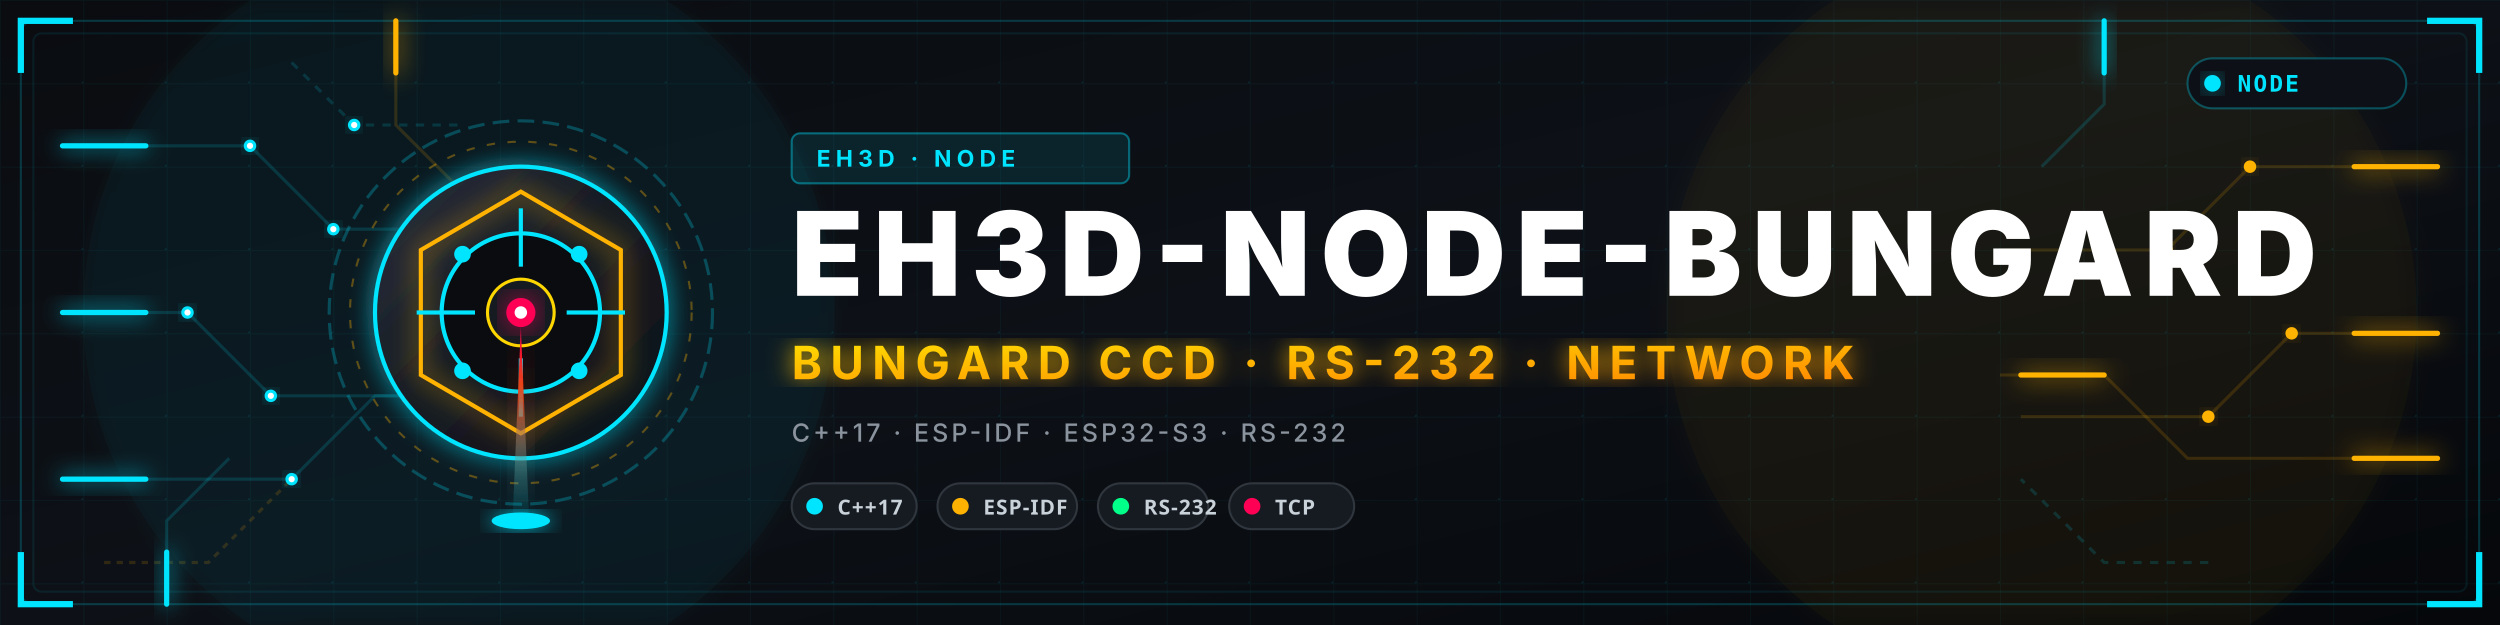
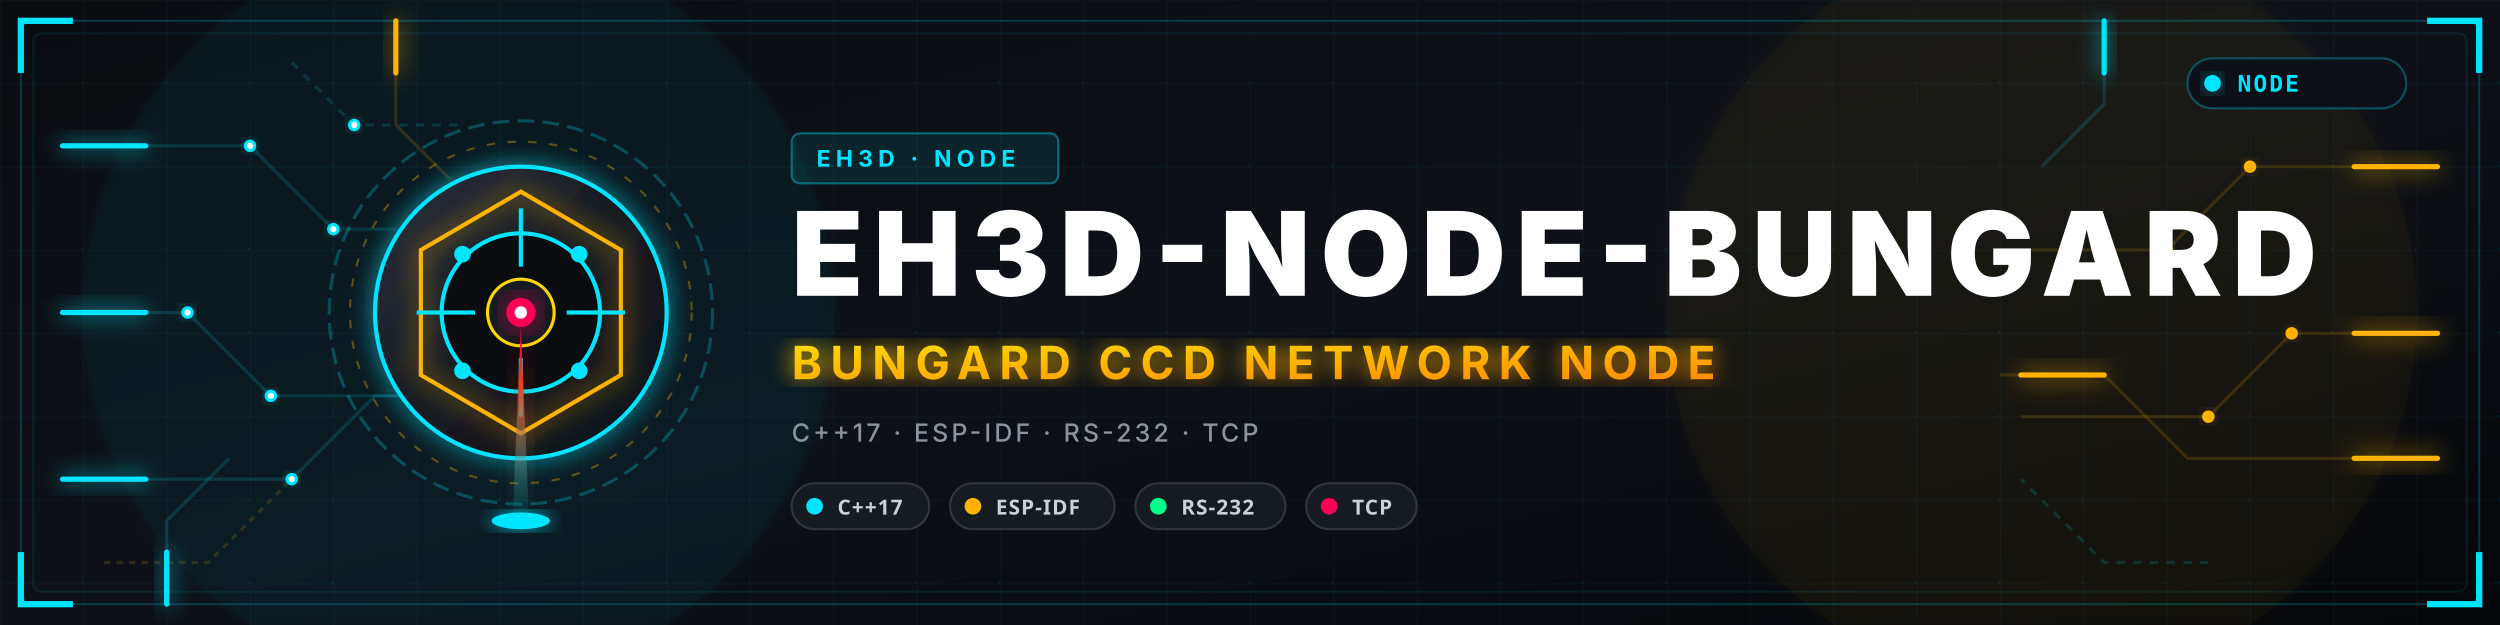
<svg xmlns="http://www.w3.org/2000/svg" viewBox="0 0 1200 300" width="100%" height="100%">
  <defs>
    <linearGradient id="bgGlow" x1="0%" y1="0%" x2="100%" y2="100%">
      <stop offset="0%" stop-color="#0A0C10" />
      <stop offset="50%" stop-color="#0D1117" />
      <stop offset="100%" stop-color="#05070A" />
    </linearGradient>
    <linearGradient id="cyanGlow" x1="0%" y1="0%" x2="100%" y2="0%">
      <stop offset="0%" stop-color="#00E5FF" stop-opacity="0.8" />
      <stop offset="100%" stop-color="#0088FF" stop-opacity="0.9" />
    </linearGradient>
    <linearGradient id="goldGlow" x1="0%" y1="0%" x2="100%" y2="100%">
      <stop offset="0%" stop-color="#FFD700" />
      <stop offset="100%" stop-color="#FF8C00" />
    </linearGradient>
    <linearGradient id="laserBeam" x1="0%" y1="0%" x2="0%" y2="100%">
      <stop offset="0%" stop-color="#FF0055" stop-opacity="1" />
      <stop offset="30%" stop-color="#FF3300" stop-opacity="0.9" />
      <stop offset="100%" stop-color="#00E5FF" stop-opacity="0" />
    </linearGradient>
    <linearGradient id="metalGradient" x1="0%" y1="0%" x2="100%" y2="100%">
      <stop offset="0%" stop-color="#2A303C" />
      <stop offset="50%" stop-color="#161B22" />
      <stop offset="100%" stop-color="#0D1117" />
    </linearGradient>
    <filter id="glowCyan" x="-20%" y="-20%" width="140%" height="140%">
      <feGaussianBlur stdDeviation="5" result="blur" />
      <feMerge>
        <feMergeNode in="blur" />
        <feMergeNode in="SourceGraphic" />
      </feMerge>
    </filter>
    <filter id="glowGold" x="-20%" y="-20%" width="140%" height="140%">
      <feGaussianBlur stdDeviation="6" result="blur" />
      <feMerge>
        <feMergeNode in="blur" />
        <feMergeNode in="SourceGraphic" />
      </feMerge>
    </filter>
    <filter id="glowLaser" x="-30%" y="-30%" width="160%" height="160%">
      <feGaussianBlur stdDeviation="8" result="blur" />
      <feMerge>
        <feMergeNode in="blur" />
        <feMergeNode in="SourceGraphic" />
      </feMerge>
    </filter>
    <pattern id="cyberGrid" width="40" height="40" patternUnits="userSpaceOnUse">
      <path d="M 40 0 L 0 0 0 40" fill="none" stroke="#00E5FF" stroke-opacity="0.04" stroke-width="1" />
      <circle cx="40" cy="40" r="1" fill="#00E5FF" fill-opacity="0.1" />
    </pattern>
    <g id="pcbNode">
      <circle cx="0" cy="0" r="3" fill="#00E5FF" filter="url(#glowCyan)" />
      <circle cx="0" cy="0" r="1.5" fill="#FFFFFF" />
    </g>
  </defs>
  <rect width="1200" height="300" fill="url(#bgGlow)" />
  <rect width="1200" height="300" fill="url(#cyberGrid)" />
  <circle cx="220" cy="150" r="180" fill="#00E5FF" fill-opacity="0.03" filter="url(#glowCyan)">
    <animate attributeName="fill-opacity" values="0.02;0.05;0.02" dur="6s" repeatCount="indefinite" />
  </circle>
  <circle cx="980" cy="150" r="180" fill="#FFB300" fill-opacity="0.03" filter="url(#glowGold)">
    <animate attributeName="fill-opacity" values="0.02;0.05;0.02" dur="6s" repeatCount="indefinite" />
  </circle>
  <rect x="10" y="10" width="1180" height="280" fill="none" stroke="#00E5FF" stroke-opacity="0.2" stroke-width="1" rx="6" />
  <rect x="16" y="16" width="1168" height="268" fill="none" stroke="#00E5FF" stroke-opacity="0.08" stroke-width="1" rx="4" />
  <path d="M 10 35 L 10 10 L 35 10" fill="none" stroke="#00E5FF" stroke-width="3">
    <animate attributeName="stroke-opacity" values="0.6;1;0.6" dur="3s" repeatCount="indefinite" />
  </path>
  <path d="M 1190 35 L 1190 10 L 1165 10" fill="none" stroke="#00E5FF" stroke-width="3">
    <animate attributeName="stroke-opacity" values="0.6;1;0.6" dur="3s" repeatCount="indefinite" />
  </path>
  <path d="M 10 265 L 10 290 L 35 290" fill="none" stroke="#00E5FF" stroke-width="3">
    <animate attributeName="stroke-opacity" values="0.6;1;0.6" dur="3s" repeatCount="indefinite" />
  </path>
  <path d="M 1190 265 L 1190 290 L 1165 290" fill="none" stroke="#00E5FF" stroke-width="3">
    <animate attributeName="stroke-opacity" values="0.6;1;0.6" dur="3s" repeatCount="indefinite" />
  </path>
  <g stroke="#00E5FF" stroke-opacity="0.15" stroke-width="1.5" fill="none">
    <path d="M 30 70 L 120 70 L 160 110 L 240 110" />
    <path d="M 30 150 L 90 150 L 130 190 L 220 190" />
    <path d="M 30 230 L 140 230 L 180 190 L 210 190" />
    <path d="M 80 290 L 80 250 L 110 220" />
    <path d="M 190 10 L 190 60 L 220 90" stroke="#FFB300" stroke-opacity="0.15" />
    <path d="M 140 30 L 170 60 L 220 60" stroke-dasharray="4,4" />
    <path d="M 50 270 L 100 270 L 140 230" stroke="#FFB300" stroke-opacity="0.15" stroke-dasharray="3,3" />
  </g>
  <g fill="none" stroke-linecap="round" stroke-linejoin="round">
    <path d="M 30 70 L 120 70 L 160 110 L 240 110" stroke="#00E5FF" stroke-width="2.5" stroke-dasharray="40, 240" filter="url(#glowCyan)">
      <animate attributeName="stroke-dashoffset" values="280;0" dur="3s" repeatCount="indefinite" />
    </path>
    <path d="M 30 150 L 90 150 L 130 190 L 220 190" stroke="#00E5FF" stroke-width="2.5" stroke-dasharray="40, 220" filter="url(#glowCyan)">
      <animate attributeName="stroke-dashoffset" values="260;0" dur="3.5s" repeatCount="indefinite" />
    </path>
    <path d="M 30 230 L 140 230 L 180 190 L 210 190" stroke="#00E5FF" stroke-width="2.5" stroke-dasharray="40, 230" filter="url(#glowCyan)">
      <animate attributeName="stroke-dashoffset" values="270;0" dur="3.2s" repeatCount="indefinite" />
    </path>
    <path d="M 80 290 L 80 250 L 110 220" stroke="#00E5FF" stroke-width="2.5" stroke-dasharray="25, 100" filter="url(#glowCyan)">
      <animate attributeName="stroke-dashoffset" values="125;0" dur="2.5s" repeatCount="indefinite" />
    </path>
    <path d="M 190 10 L 190 60 L 220 90" stroke="#FFB300" stroke-width="2.5" stroke-dasharray="25, 90" filter="url(#glowGold)">
      <animate attributeName="stroke-dashoffset" values="115;0" dur="2.8s" repeatCount="indefinite" />
    </path>
  </g>
  <use href="#pcbNode" x="120" y="70" />
  <use href="#pcbNode" x="160" y="110" />
  <use href="#pcbNode" x="90" y="150" />
  <use href="#pcbNode" x="130" y="190" />
  <use href="#pcbNode" x="140" y="230" />
  <use href="#pcbNode" x="170" y="60" />
  <g stroke="#FFB300" stroke-opacity="0.15" stroke-width="1.5" fill="none">
    <path d="M 1170 80 L 1080 80 L 1040 120 L 960 120" />
    <path d="M 1170 160 L 1100 160 L 1060 200 L 970 200" />
    <path d="M 1170 220 L 1050 220 L 1010 180 M 1010 180 L 960 180" />
    <path d="M 1010 10 L 1010 50 L 980 80" stroke="#00E5FF" stroke-opacity="0.15" />
    <path d="M 1060 270 L 1010 270 L 970 230" stroke="#00E5FF" stroke-opacity="0.15" stroke-dasharray="4,4" />
  </g>
  <g fill="none" stroke-linecap="round" stroke-linejoin="round">
    <path d="M 1170 80 L 1080 80 L 1040 120 L 960 120" stroke="#FFB300" stroke-width="2.5" stroke-dasharray="40, 230" filter="url(#glowGold)">
      <animate attributeName="stroke-dashoffset" values="0;270" dur="3.5s" repeatCount="indefinite" />
    </path>
    <path d="M 1170 160 L 1100 160 L 1060 200 L 970 200" stroke="#FFB300" stroke-width="2.5" stroke-dasharray="40, 240" filter="url(#glowGold)">
      <animate attributeName="stroke-dashoffset" values="0;280" dur="3.8s" repeatCount="indefinite" />
    </path>
    <path d="M 1170 220 L 1050 220 L 1010 180 M 1010 180 L 960 180" stroke="#FFB300" stroke-width="2.5" stroke-dasharray="40, 250" filter="url(#glowGold)">
      <animate attributeName="stroke-dashoffset" values="0;290" dur="4s" repeatCount="indefinite" />
    </path>
    <path d="M 1010 10 L 1010 50 L 980 80" stroke="#00E5FF" stroke-width="2.5" stroke-dasharray="25, 95" filter="url(#glowCyan)">
      <animate attributeName="stroke-dashoffset" values="0;120" dur="2.6s" repeatCount="indefinite" />
    </path>
  </g>
  <circle cx="1080" cy="80" r="3" fill="#FFB300" filter="url(#glowGold)" />
  <circle cx="1040" cy="120" r="3" fill="#FFB300" filter="url(#glowGold)" />
  <circle cx="1100" cy="160" r="3" fill="#FFB300" filter="url(#glowGold)" />
  <circle cx="1060" cy="200" r="3" fill="#FFB300" filter="url(#glowGold)" />
  <g transform="translate(250, 150)">
    <g>
      <circle cx="0" cy="0" r="92" fill="none" stroke="#00E5FF" stroke-opacity="0.25" stroke-width="1.5" stroke-dasharray="8,4" />
      <circle cx="0" cy="0" r="82" fill="none" stroke="#FFB300" stroke-opacity="0.35" stroke-width="1" stroke-dasharray="4,6" />
      <animateTransform attributeName="transform" type="rotate" from="0 0 0" to="360 0 0" dur="25s" repeatCount="indefinite" />
    </g>
    <circle cx="0" cy="0" r="70" fill="url(#metalGradient)" stroke="#00E5FF" stroke-width="2" filter="url(#glowCyan)" />
    <g>
      <polygon points="0,-58 48,-30 48,30 0,58 -48,30 -48,-30" fill="none" stroke="#FFB300" stroke-width="2" filter="url(#glowGold)" />
      <animateTransform attributeName="transform" type="rotate" from="360 0 0" to="0 0 0" dur="18s" repeatCount="indefinite" />
    </g>
    <circle cx="0" cy="0" r="38" fill="#0A0C10" stroke="#00E5FF" stroke-width="2" />
    <line x1="-50" y1="0" x2="-22" y2="0" stroke="#00E5FF" stroke-width="2" />
    <line x1="22" y1="0" x2="50" y2="0" stroke="#00E5FF" stroke-width="2" />
    <line x1="0" y1="-50" x2="0" y2="-22" stroke="#00E5FF" stroke-width="2" />
    <line x1="0" y1="22" x2="0" y2="50" stroke="#00E5FF" stroke-width="2" />
    <circle cx="0" cy="0" r="16" fill="#161B22" stroke="#FFD700" stroke-width="1.5" />
    <circle cx="0" cy="0" r="7" fill="#FF0055" filter="url(#glowLaser)">
      <animate attributeName="opacity" values="0.5;1;0.5" dur="1.5s" repeatCount="indefinite" />
    </circle>
    <circle cx="0" cy="0" r="3" fill="#FFFFFF" />
    <g>
      <circle cx="-28" cy="-28" r="4" fill="#00E5FF" />
      <circle cx="28" cy="-28" r="4" fill="#00E5FF" />
      <circle cx="-28" cy="28" r="4" fill="#00E5FF" />
      <circle cx="28" cy="28" r="4" fill="#00E5FF" />
      <animateTransform attributeName="transform" type="scale" values="1;1.05;1" dur="2s" repeatCount="indefinite" additive="sum" />
    </g>
  </g>
  <path d="M 250 157 L 246 250 L 254 250 Z" fill="url(#laserBeam)" filter="url(#glowLaser)">
    <animate attributeName="opacity" values="0.3;1;0.3" dur="1.2s" repeatCount="indefinite" />
  </path>
  <ellipse cx="250" cy="250" rx="14" ry="4" fill="#00E5FF" filter="url(#glowCyan)">
    <animate attributeName="rx" values="10;18;10" dur="1.2s" repeatCount="indefinite" />
    <animate attributeName="opacity" values="0.4;1;0.4" dur="1.2s" repeatCount="indefinite" />
  </ellipse>
  <g transform="translate(380, 0)">
    <g transform="translate(0, 82)">
-       <rect x="0" y="-18" width="162" height="24" rx="4" fill="#00E5FF" fill-opacity="0.1" stroke="#00E5FF" stroke-opacity="0.4" stroke-width="1">
+       <rect x="0" y="-18" width="128" height="24" rx="4" fill="#00E5FF" fill-opacity="0.1" stroke="#00E5FF" stroke-opacity="0.4" stroke-width="1">
        <animate attributeName="stroke-opacity" values="0.3;0.8;0.3" dur="4s" repeatCount="indefinite" />
      </rect>
      <text x="12" y="-2" font-family="'Inter', 'Segoe UI', 'Roboto', sans-serif" font-weight="700" font-size="11" fill="#00E5FF" letter-spacing="2.5">EH3D · NODE</text>
    </g>
-     <text x="0" y="142" font-family="'Inter', 'Segoe UI', 'Roboto', sans-serif" font-weight="900" font-size="56" fill="#FFFFFF" letter-spacing="5">EH3D-NODE-BUNGARD</text>
-     <text x="0" y="182" font-family="'Inter', 'Segoe UI', 'Roboto', sans-serif" font-weight="700" font-size="22" fill="url(#goldGlow)" letter-spacing="4" filter="url(#glowGold)">BUNGARD CCD · RS-232 · NETWORK</text>
-     <text x="0" y="212" font-family="'Inter', 'Segoe UI', 'Roboto', sans-serif" font-weight="500" font-size="12" fill="#8B949E" letter-spacing="1.5">C++17 · ESP-IDF · ESP32-S3 · RS-232</text>
+     <text x="0" y="142" font-family="'Inter', 'Segoe UI', 'Roboto', sans-serif" font-weight="900" font-size="56" fill="#FFFFFF" letter-spacing="5.0">EH3D-NODE-BUNGARD</text>
+     <text x="0" y="182" font-family="'Inter', 'Segoe UI', 'Roboto', sans-serif" font-weight="700" font-size="22" fill="url(#goldGlow)" letter-spacing="4" filter="url(#glowGold)">BUNGARD CCD NETWORK NODE</text>
+     <text x="0" y="212" font-family="'Inter', 'Segoe UI', 'Roboto', sans-serif" font-weight="500" font-size="12" fill="#8B949E" letter-spacing="1.5">C++17 · ESP-IDF · RS-232 · TCP</text>
    <g transform="translate(0, 232)">
-       <rect x="0" y="0" width="60" height="22" rx="11" fill="#161B22" stroke="#30363D" stroke-width="1" />
+       <rect x="0" y="0" width="66" height="22" rx="11" fill="#161B22" stroke="#30363D" stroke-width="1" />
      <circle cx="11" cy="11" r="4" fill="#00E5FF">
        <animate attributeName="opacity" values="0.5;1;0.5" dur="2.0s" repeatCount="indefinite" />
      </circle>
      <text x="22" y="15" font-family="sans-serif" font-weight="600" font-size="10" fill="#C9D1D9" letter-spacing="0.5">C++17</text>
-       <rect x="70" y="0" width="67" height="22" rx="11" fill="#161B22" stroke="#30363D" stroke-width="1" />
-       <circle cx="81" cy="11" r="4" fill="#FFB300">
+       <rect x="76" y="0" width="79" height="22" rx="11" fill="#161B22" stroke="#30363D" stroke-width="1" />
+       <circle cx="87" cy="11" r="4" fill="#FFB300">
        <animate attributeName="opacity" values="0.5;1;0.5" dur="2.2s" repeatCount="indefinite" />
      </circle>
-       <text x="92" y="15" font-family="sans-serif" font-weight="600" font-size="10" fill="#C9D1D9" letter-spacing="0.5">ESP-IDF</text>
-       <rect x="147" y="0" width="53" height="22" rx="11" fill="#161B22" stroke="#30363D" stroke-width="1" />
-       <circle cx="158" cy="11" r="4" fill="#00FF88">
+       <text x="98" y="15" font-family="sans-serif" font-weight="600" font-size="10" fill="#C9D1D9" letter-spacing="0.5">ESP-IDF</text>
+       <rect x="165" y="0" width="72" height="22" rx="11" fill="#161B22" stroke="#30363D" stroke-width="1" />
+       <circle cx="176" cy="11" r="4" fill="#00FF88">
        <animate attributeName="opacity" values="0.5;1;0.5" dur="2.4s" repeatCount="indefinite" />
      </circle>
-       <text x="169" y="15" font-family="sans-serif" font-weight="600" font-size="10" fill="#C9D1D9" letter-spacing="0.5">RS-232</text>
-       <rect x="210" y="0" width="60" height="22" rx="11" fill="#161B22" stroke="#30363D" stroke-width="1" />
-       <circle cx="221" cy="11" r="4" fill="#FF0055">
+       <text x="187" y="15" font-family="sans-serif" font-weight="600" font-size="10" fill="#C9D1D9" letter-spacing="0.5">RS-232</text>
+       <rect x="247" y="0" width="53" height="22" rx="11" fill="#161B22" stroke="#30363D" stroke-width="1" />
+       <circle cx="258" cy="11" r="4" fill="#FF0055">
        <animate attributeName="opacity" values="0.5;1;0.5" dur="2.6s" repeatCount="indefinite" />
      </circle>
-       <text x="232" y="15" font-family="sans-serif" font-weight="600" font-size="10" fill="#C9D1D9" letter-spacing="0.5">TCP</text>
+       <text x="269" y="15" font-family="sans-serif" font-weight="600" font-size="10" fill="#C9D1D9" letter-spacing="0.5">TCP</text>
    </g>
  </g>
  <g transform="translate(1060, 42)">
    <rect x="-10" y="-14" width="105" height="24" rx="12" fill="#0D1117" stroke="#00E5FF" stroke-opacity="0.3" stroke-width="1" />
    <circle cx="2" cy="-2" r="4" fill="#00E5FF" filter="url(#glowGold)">
      <animate attributeName="opacity" values="0.3;1;0.3" dur="1.5s" repeatCount="indefinite" />
    </circle>
    <text x="14" y="2" font-family="monospace" font-weight="700" font-size="11" fill="#00E5FF" letter-spacing="1">NODE</text>
  </g>
</svg>
